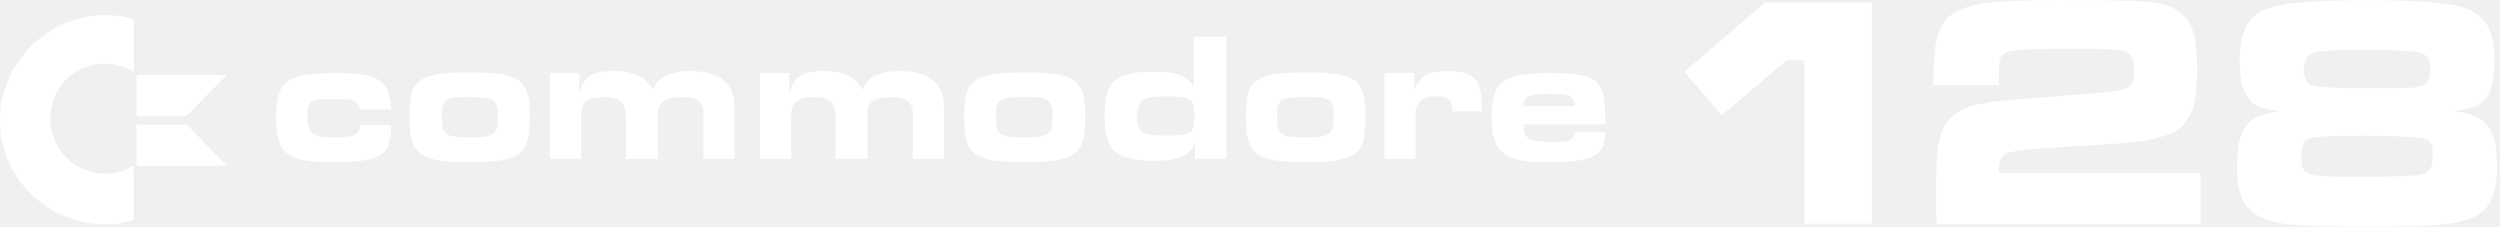
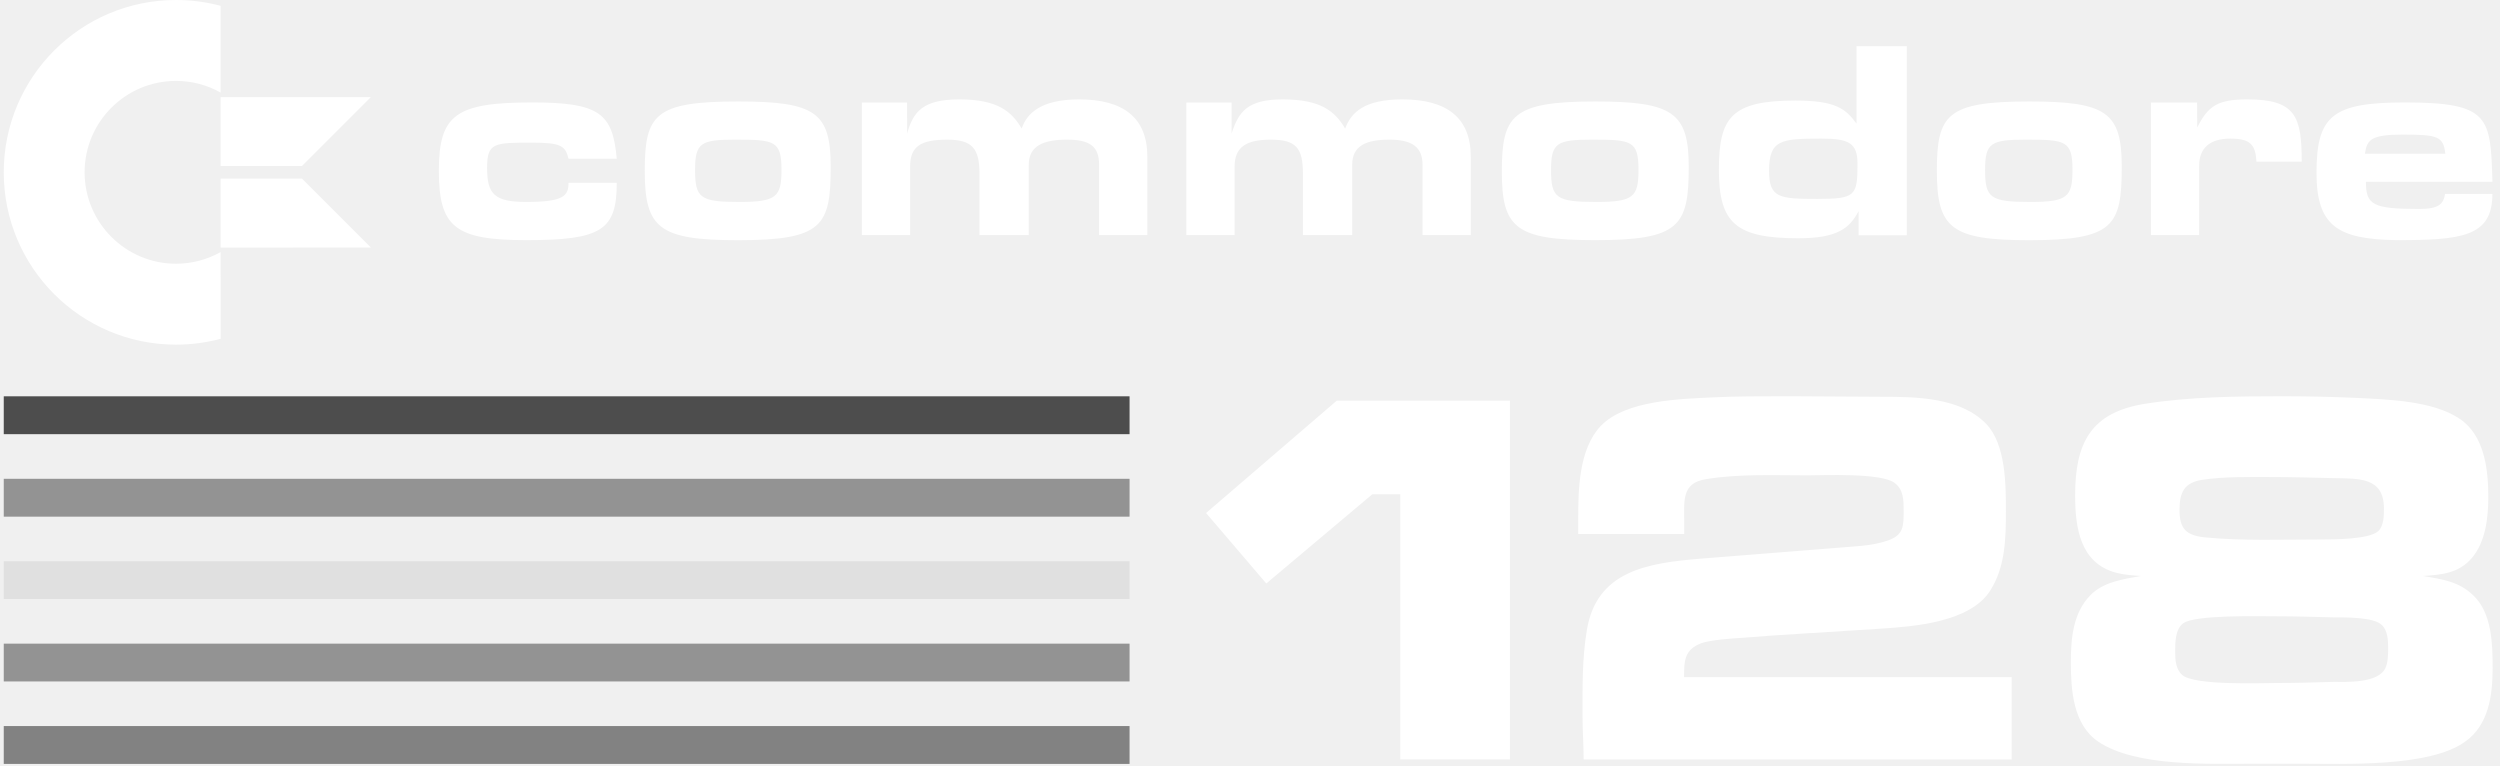
- <svg xmlns="http://www.w3.org/2000/svg" width="331" height="30" viewBox="0 0 331 30" fill="none">
-   <path d="M233.708 0.318H247.829V29.61H238.902V7.958H236.585L227.937 15.254L223 9.503L233.708 0.318V0.318Z" fill="white" />
-   <path d="M264.632 11.266H255.983C255.983 8.905 256.077 7.11 256.263 5.879C256.607 3.704 257.592 2.217 259.223 1.415C260.311 0.888 261.836 0.518 263.795 0.31C265.756 0.104 268.716 0 272.68 0C278.645 0 282.465 0.068 284.138 0.204C285.814 0.34 287.129 0.694 288.088 1.265C289.146 1.895 289.879 2.789 290.287 3.948C290.695 5.107 290.899 6.88 290.899 9.271C290.899 10.986 290.803 12.344 290.609 13.337C290.417 14.331 290.083 15.172 289.612 15.858C288.982 16.789 288.144 17.439 287.101 17.811C285.326 18.441 283.173 18.834 280.642 18.992C274.517 19.35 270.561 19.61 268.774 19.776C266.985 19.94 265.898 20.152 265.512 20.407C265.154 20.651 264.924 20.913 264.824 21.191C264.724 21.471 264.652 22.047 264.611 22.918H291.371V29.657H256.413C256.355 28.499 256.327 27.382 256.327 26.31C256.327 22.948 256.435 20.543 256.649 19.1C257.078 16.352 258.66 14.636 261.392 13.949C262.45 13.691 263.419 13.513 264.299 13.413C265.178 13.311 267.743 13.097 271.993 12.769C276.113 12.454 278.559 12.254 279.333 12.168C280.105 12.082 280.748 11.954 281.264 11.782C281.78 11.61 282.121 11.362 282.293 11.04C282.465 10.719 282.551 10.165 282.551 9.377C282.551 8.534 282.455 7.926 282.261 7.554C282.068 7.182 281.722 6.916 281.22 6.761C280.59 6.545 278.351 6.439 274.503 6.439C271.213 6.439 268.916 6.491 267.615 6.599C266.314 6.707 265.504 6.902 265.19 7.188C264.946 7.432 264.792 7.768 264.728 8.198C264.664 8.628 264.632 9.649 264.632 11.266V11.266Z" fill="white" />
-   <path d="M301.89 14.678C300.387 14.578 299.279 14.298 298.564 13.84C297.204 12.939 296.525 11.052 296.525 8.175C296.525 5.687 296.983 3.869 297.898 2.724C298.47 2.024 299.229 1.495 300.173 1.137C301.116 0.779 302.476 0.521 304.251 0.363C306.668 0.135 309.716 0.021 313.392 0.021C320.375 0.021 324.802 0.407 326.675 1.179C328.051 1.737 329.008 2.618 329.552 3.82C330.024 4.907 330.259 6.358 330.259 8.175C330.259 10.494 329.874 12.121 329.102 13.057C328.328 13.994 326.927 14.534 324.894 14.678C326.611 14.978 327.779 15.336 328.392 15.751C329.194 16.281 329.764 17.025 330.1 17.982C330.435 18.942 330.603 20.279 330.603 21.996C330.603 24.413 330.195 26.166 329.38 27.253C328.794 28.027 327.965 28.609 326.891 29.003C325.818 29.396 324.309 29.672 322.364 29.828C320.932 29.944 317.942 30 313.392 30C308.786 30 305.666 29.94 304.035 29.818C302.404 29.696 301.025 29.42 299.893 28.992C298.55 28.477 297.594 27.689 297.029 26.632C296.463 25.572 296.181 24.027 296.181 21.996C296.181 20.165 296.379 18.756 296.771 17.768C297.164 16.781 297.826 16.037 298.756 15.536C299.343 15.222 300.387 14.936 301.89 14.678V14.678ZM312.491 6.588C309.158 6.588 307.079 6.73 306.258 7.016C305.434 7.304 305.022 8.017 305.022 9.163C305.022 10.364 305.402 11.084 306.16 11.32C306.919 11.556 309.222 11.674 313.07 11.674C316.475 11.674 318.521 11.655 319.207 11.62C319.895 11.584 320.46 11.466 320.904 11.266C321.476 11.008 321.762 10.3 321.762 9.141C321.762 8.455 321.634 7.935 321.376 7.586C321.118 7.236 320.702 7.01 320.131 6.91C319.071 6.708 316.527 6.602 312.491 6.588V6.588ZM313.392 17.962C309.028 17.962 306.512 18.076 305.838 18.304C305.408 18.448 305.108 18.702 304.936 19.066C304.765 19.431 304.679 19.993 304.679 20.751C304.679 21.552 304.781 22.118 304.98 22.446C305.18 22.776 305.574 23.012 306.16 23.155C306.817 23.326 308.942 23.411 312.535 23.411C316.441 23.411 319.029 23.326 320.303 23.155C320.99 23.054 321.462 22.822 321.72 22.458C321.976 22.092 322.106 21.458 322.106 20.559C322.106 19.829 322.012 19.299 321.826 18.97C321.64 18.642 321.296 18.412 320.796 18.284C320.325 18.14 317.856 18.032 313.392 17.962V17.962Z" fill="white" />
-   <path d="M187.252 9.668H183.291V21.032H187.424V15.092C187.424 13.543 188.372 12.767 190.095 12.767C191.816 12.767 192.248 13.284 192.333 14.746H196.209C196.209 10.872 195.692 9.408 191.559 9.408C189.061 9.408 188.2 9.925 187.253 11.819L187.252 9.668ZM24.733 16.495H18.082V21.95H30.037L24.733 16.495ZM30.036 9.921H18.081V15.375H24.657L30.036 9.921ZM206.281 18.795C202.322 18.795 201.718 18.45 201.718 16.469H212.57C212.398 10.961 212.398 9.668 205.078 9.668C198.876 9.668 197.498 10.787 197.498 15.695C197.498 20.259 199.308 21.378 204.303 21.465C209.901 21.465 212.571 21.206 212.571 17.504H208.522C208.349 18.364 208.006 18.795 206.281 18.795ZM201.633 14.06C201.805 12.854 202.149 12.423 204.904 12.423C207.92 12.423 208.349 12.596 208.521 14.06H201.633ZM47.66 14.49H51.793C51.449 10.614 50.329 9.668 44.561 9.668C38.016 9.668 36.552 10.699 36.552 15.523C36.552 20.345 37.93 21.464 44.044 21.464C50.502 21.464 51.794 20.603 51.794 16.555H47.661C47.661 17.675 47.231 18.193 44.044 18.193C41.288 18.193 40.686 17.505 40.686 15.265C40.686 13.112 41.288 13.112 44.562 13.112C46.971 13.112 47.401 13.371 47.66 14.49ZM143.677 15.177C143.677 10.528 142.3 9.582 135.668 9.582C128.521 9.582 127.661 10.787 127.661 15.608C127.661 20.431 128.865 21.464 135.668 21.464C142.903 21.465 143.677 20.26 143.677 15.177ZM131.88 15.438C131.88 13.112 132.397 12.855 135.411 12.855C138.769 12.855 139.371 12.94 139.371 15.438C139.371 17.763 138.94 18.194 135.754 18.194C132.31 18.194 131.88 17.848 131.88 15.438ZM180.791 15.177C180.791 10.528 179.499 9.582 172.871 9.582C165.809 9.582 164.948 10.699 164.948 15.523C164.948 20.431 166.153 21.464 172.871 21.464C180.102 21.465 180.791 20.26 180.791 15.177ZM169.081 15.438C169.081 13.112 169.597 12.855 172.611 12.855C175.97 12.855 176.572 12.94 176.572 15.438C176.572 17.763 176.142 18.194 172.956 18.194C169.513 18.194 169.081 17.848 169.081 15.438ZM70.136 15.177C70.136 10.528 68.844 9.582 62.214 9.582C55.067 9.582 54.205 10.699 54.205 15.523C54.205 20.431 55.412 21.464 62.214 21.464C69.448 21.465 70.136 20.26 70.136 15.177ZM58.509 15.438C58.509 13.112 59.026 12.855 61.955 12.855C65.313 12.855 65.916 12.94 65.916 15.438C65.916 17.763 65.484 18.194 62.299 18.194C58.939 18.194 58.509 17.848 58.509 15.438ZM158.058 4.844V11.475C157.111 10.183 156.25 9.496 152.806 9.496C147.295 9.496 146.261 10.96 146.261 15.437C146.261 20.002 147.726 21.291 153.064 21.291C156.423 21.291 157.456 20.431 158.231 18.967V21.03H162.365V4.842L158.058 4.844ZM155.044 12.768C157.368 12.768 158.145 13.112 158.145 14.919C158.145 17.676 157.971 17.937 154.701 17.937C151.428 17.937 150.567 17.848 150.567 15.524C150.567 12.854 151.6 12.768 155.044 12.768ZM17.708 9.547V2.524C16.289 2.15 15.316 2 13.898 2C6.5 2 0 8.203 0 15.898C0 23.819 6.574 29.722 13.972 29.722C15.317 29.722 16.064 29.572 17.708 29.122V21.95C16.063 22.77 15.243 22.995 13.898 22.995C9.788 22.995 6.648 19.559 6.648 15.748C6.648 11.789 9.712 8.425 13.822 8.425C15.243 8.425 16.438 8.8 17.708 9.547ZM76.68 9.668H72.806V21.032H76.939V15.177C76.939 13.456 77.8 12.854 80.126 12.854C82.279 12.854 82.882 13.628 82.882 15.781V21.032H87.101V15.006C87.101 13.37 88.392 12.854 90.372 12.854C92.267 12.854 93.128 13.371 93.128 15.006V21.032H97.261V14.316C97.261 10.96 95.194 9.408 91.406 9.408C88.133 9.408 86.927 10.614 86.496 11.905C85.635 10.441 84.43 9.408 81.157 9.408C78.057 9.408 77.196 10.441 76.679 12.336L76.68 9.668ZM104.495 9.668H100.62V21.032H104.753V15.177C104.753 13.456 105.786 12.854 107.852 12.854C110.006 12.854 110.608 13.543 110.608 15.781V21.032H114.829V15.006C114.829 13.37 116.035 12.854 118.016 12.854C119.91 12.854 120.856 13.456 120.856 15.006V21.032H124.99V14.316C124.99 10.96 122.924 9.408 119.135 9.408C115.863 9.408 114.742 10.527 114.227 11.905C113.365 10.441 112.159 9.408 108.887 9.408C105.874 9.408 105.099 10.441 104.496 12.336L104.495 9.668Z" fill="white" />
+ <svg xmlns="http://www.w3.org/2000/svg" width="333" height="102" viewBox="0 0 333 102" fill="none">
+   <path d="M186.512 101.156V65.837H182.79L168.671 77.719L160.648 68.333L178.058 53.367H201.123V101.148L186.512 101.156Z" fill="white" />
+   <path d="M210.942 101.158C210.942 99.292 210.795 97.358 210.795 95.493C210.795 91.624 210.726 87.755 211.365 83.956C212.652 76.002 219.535 75.001 226.417 74.422L244.465 72.989C246.763 72.773 249.267 72.773 251.486 71.987C253.567 71.27 253.567 70.052 253.567 68.049C253.567 66.684 253.567 65.182 252.35 64.318C250.562 62.954 242.816 63.317 240.744 63.317C236.374 63.317 231.642 63.101 227.272 63.818C223.973 64.318 224.336 66.684 224.336 69.552V71.132H210.217V69.197C210.217 65.26 210.286 59.811 213.231 56.728C216.529 53.291 223.835 53.144 228.205 52.928C231.288 52.781 234.37 52.781 237.445 52.781H238.809L250.631 52.85C255.217 52.85 261.098 52.919 264.535 56.434C267.186 59.154 267.186 64.603 267.186 68.118C267.186 71.702 267.117 75.501 265.104 78.653C262.453 82.885 254.932 83.455 250.484 83.74C247.048 83.956 243.68 84.171 240.234 84.387C237.514 84.534 234.785 84.741 232.065 84.957C230.847 85.026 227.764 85.242 226.616 85.674C224.319 86.538 224.319 88.109 224.319 90.191H267.954V101.158H210.942Z" fill="white" />
+   <path d="M328.351 98.791C323.619 102.228 312.237 101.728 306.572 101.728H300.052C294.18 101.728 284.508 102.159 279.491 98.791C276.123 96.494 275.838 91.909 275.838 88.187C275.838 85.035 276.123 81.667 278.42 79.301C280.138 77.513 282.79 77.151 285.156 76.719C284.085 76.65 282.936 76.572 281.857 76.287C277.056 75.001 276.408 70.268 276.408 65.968C276.408 59.016 278.489 54.931 285.726 53.783C291.676 52.85 297.91 52.781 303.921 52.781C307.22 52.781 310.51 52.85 313.809 52.997C318.04 53.213 324.059 53.36 327.643 55.795C330.941 58.014 331.442 62.531 331.442 66.184C331.442 68.982 331.08 72.203 329.223 74.353C327.505 76.356 325.207 76.572 322.703 76.719C325.285 77.151 327.505 77.436 329.439 79.301C331.943 81.667 332.021 85.821 332.021 89.051C332.004 92.626 331.503 96.572 328.351 98.791ZM317.245 83.239C316.175 82.168 312.228 82.237 310.864 82.237C308.282 82.168 305.708 82.09 303.126 82.09C300.76 82.09 292.375 81.874 290.803 83.023C289.733 83.809 289.733 85.605 289.733 86.823C289.733 87.893 289.802 89.12 290.665 89.906C292.315 91.339 301.131 90.976 303.204 90.976C305.708 90.976 308.221 90.907 310.726 90.829C312.513 90.829 316.814 91.045 317.746 88.964C318.1 88.178 318.1 87.099 318.1 86.244C318.1 85.242 318.031 83.956 317.245 83.239ZM310.872 63.688C308.005 63.619 305.207 63.541 302.349 63.541C299.413 63.541 296.33 63.472 293.394 63.904C290.959 64.258 290.311 65.553 290.311 67.919C290.311 70.424 291.175 71.287 293.61 71.572C298.696 72.073 304.145 71.857 309.223 71.857C310.872 71.857 315.674 71.857 316.822 70.709C317.539 69.992 317.539 68.627 317.539 67.695C317.53 63.541 314.171 63.757 310.872 63.688Z" fill="white" />
+   <path fill-rule="evenodd" clip-rule="evenodd" d="M0.5 52.789H150.457V57.832H0.5V52.789Z" fill="#4D4D4D" />
+   <path fill-rule="evenodd" clip-rule="evenodd" d="M0.5 63.775H150.457V68.819H0.5V63.775Z" fill="#939393" />
+   <path fill-rule="evenodd" clip-rule="evenodd" d="M0.5 74.76H150.457V79.786H0.5V74.76Z" fill="#E0E0E0" />
+   <path fill-rule="evenodd" clip-rule="evenodd" d="M0.5 85.734H150.457V90.769H0.5V85.734Z" fill="#939393" />
+   <path fill-rule="evenodd" clip-rule="evenodd" d="M0.5 96.711H150.457V101.754H0.5V96.711Z" fill="#828282" />
+   <path d="M292.652 13.654H286.503V31.314H292.928V22.082C292.928 19.673 294.405 18.464 297.082 18.464C299.759 18.464 300.432 19.267 300.562 21.538H306.59C306.59 15.519 305.786 13.239 299.362 13.239C295.476 13.239 294.137 14.043 292.669 16.987L292.652 13.654ZM322.229 27.833C316.071 27.833 315.139 27.298 315.139 24.215H331.995C331.728 15.649 331.728 13.645 320.346 13.645C310.709 13.645 308.558 15.381 308.558 23.015C308.558 30.113 311.374 31.849 319.137 31.987C327.842 31.987 331.987 31.581 331.987 25.83H325.691C325.441 27.169 324.906 27.833 322.229 27.833ZM315.009 20.476C315.277 18.602 315.812 17.928 320.096 17.928C324.785 17.928 325.45 18.196 325.717 20.476H315.009ZM75.726 21.141H82.151C81.616 15.113 79.871 13.645 70.908 13.645C60.735 13.645 58.455 15.251 58.455 22.747C58.455 30.243 60.597 31.987 70.105 31.987C80.148 31.987 82.151 30.649 82.151 24.353H75.726C75.726 26.098 75.061 26.901 70.105 26.901C65.821 26.901 64.88 25.83 64.88 22.35C64.88 18.999 65.813 18.999 70.908 18.999C74.655 18.999 75.32 19.405 75.726 21.141ZM224.94 22.212C224.94 14.984 222.799 13.516 212.488 13.516C201.374 13.516 200.044 15.39 200.044 22.885C200.044 30.381 201.918 31.987 212.488 31.987C223.731 31.987 224.94 30.113 224.94 22.212ZM206.598 22.618C206.598 18.999 207.401 18.602 212.091 18.602C217.315 18.602 218.248 18.732 218.248 22.618C218.248 26.236 217.574 26.901 212.626 26.901C207.263 26.901 206.598 26.365 206.598 22.618ZM282.617 22.212C282.617 14.984 280.605 13.516 270.303 13.516C259.327 13.516 257.989 15.251 257.989 22.756C257.989 30.39 259.863 31.996 270.303 31.996C281.546 31.987 282.617 30.113 282.617 22.212ZM264.413 22.618C264.413 18.999 265.217 18.602 269.897 18.602C275.122 18.602 276.054 18.732 276.054 22.618C276.054 26.236 275.389 26.901 270.432 26.901C265.087 26.901 264.413 26.365 264.413 22.618ZM110.648 22.212C110.648 14.984 108.636 13.516 98.334 13.516C87.22 13.516 85.882 15.251 85.882 22.756C85.882 30.39 87.756 31.996 98.334 31.996C109.578 31.987 110.648 30.113 110.648 22.212ZM92.583 22.618C92.583 18.999 93.386 18.602 97.937 18.602C103.161 18.602 104.094 18.732 104.094 22.618C104.094 26.236 103.42 26.901 98.472 26.901C93.248 26.901 92.583 26.365 92.583 22.618ZM247.289 6.158V16.469C245.821 14.457 244.483 13.395 239.129 13.395C230.562 13.395 228.956 15.675 228.956 22.635C228.956 29.733 231.236 31.737 239.534 31.737C244.759 31.737 246.365 30.398 247.565 28.127V31.34H253.99V6.158H247.289ZM242.6 18.464C246.21 18.464 247.419 18.999 247.419 21.806C247.419 26.089 247.151 26.495 242.065 26.495C236.978 26.495 235.64 26.357 235.64 22.747C235.64 18.602 237.246 18.464 242.6 18.464ZM120.821 13.654H114.802V31.314H121.227V22.212C121.227 19.535 122.566 18.602 126.184 18.602C129.534 18.602 130.467 19.802 130.467 23.153V31.314H137.03V21.944C137.03 19.396 139.034 18.602 142.116 18.602C145.061 18.602 146.4 19.405 146.4 21.944V31.314H152.825V20.873C152.825 15.657 149.612 13.239 143.723 13.239C138.636 13.239 136.762 15.113 136.089 17.125C134.75 14.846 132.876 13.239 127.79 13.239C122.971 13.239 121.633 14.846 120.83 17.79L120.821 13.654ZM164.051 13.654H158.023V31.314H164.448V22.212C164.448 19.535 166.054 18.602 169.267 18.602C172.617 18.602 173.55 19.673 173.55 23.153V31.314H180.113V21.944C180.113 19.396 181.987 18.602 185.07 18.602C188.015 18.602 189.483 19.535 189.483 21.944V31.314H195.907V20.873C195.907 15.657 192.695 13.239 186.806 13.239C181.719 13.239 179.975 14.975 179.172 17.125C177.833 14.846 175.959 13.239 170.873 13.239C166.192 13.239 164.983 14.846 164.051 17.79V13.654Z" fill="white" />
+   <path d="M29.386 33.575C27.624 34.559 25.604 35.129 23.445 35.129C16.735 35.129 11.269 29.672 11.269 22.953C11.269 16.235 16.726 10.777 23.445 10.777C25.604 10.777 27.624 11.338 29.386 12.332V0.777C27.495 0.268 25.5 0 23.445 0C10.776 0 0.5 10.276 0.5 22.953C0.5 35.63 10.776 45.907 23.453 45.907C25.509 45.907 27.495 45.63 29.395 45.129L29.386 33.575Z" fill="white" />
+   <path d="M39.015 12.935H35.984H29.387V22.115H35.984H39.015H40.216L49.395 12.935H39.015Z" fill="white" />
+   <path d="M49.395 32.971L40.216 23.791H39.015H35.984H29.387V32.979H39.015V32.971H49.395Z" fill="white" />
</svg>
